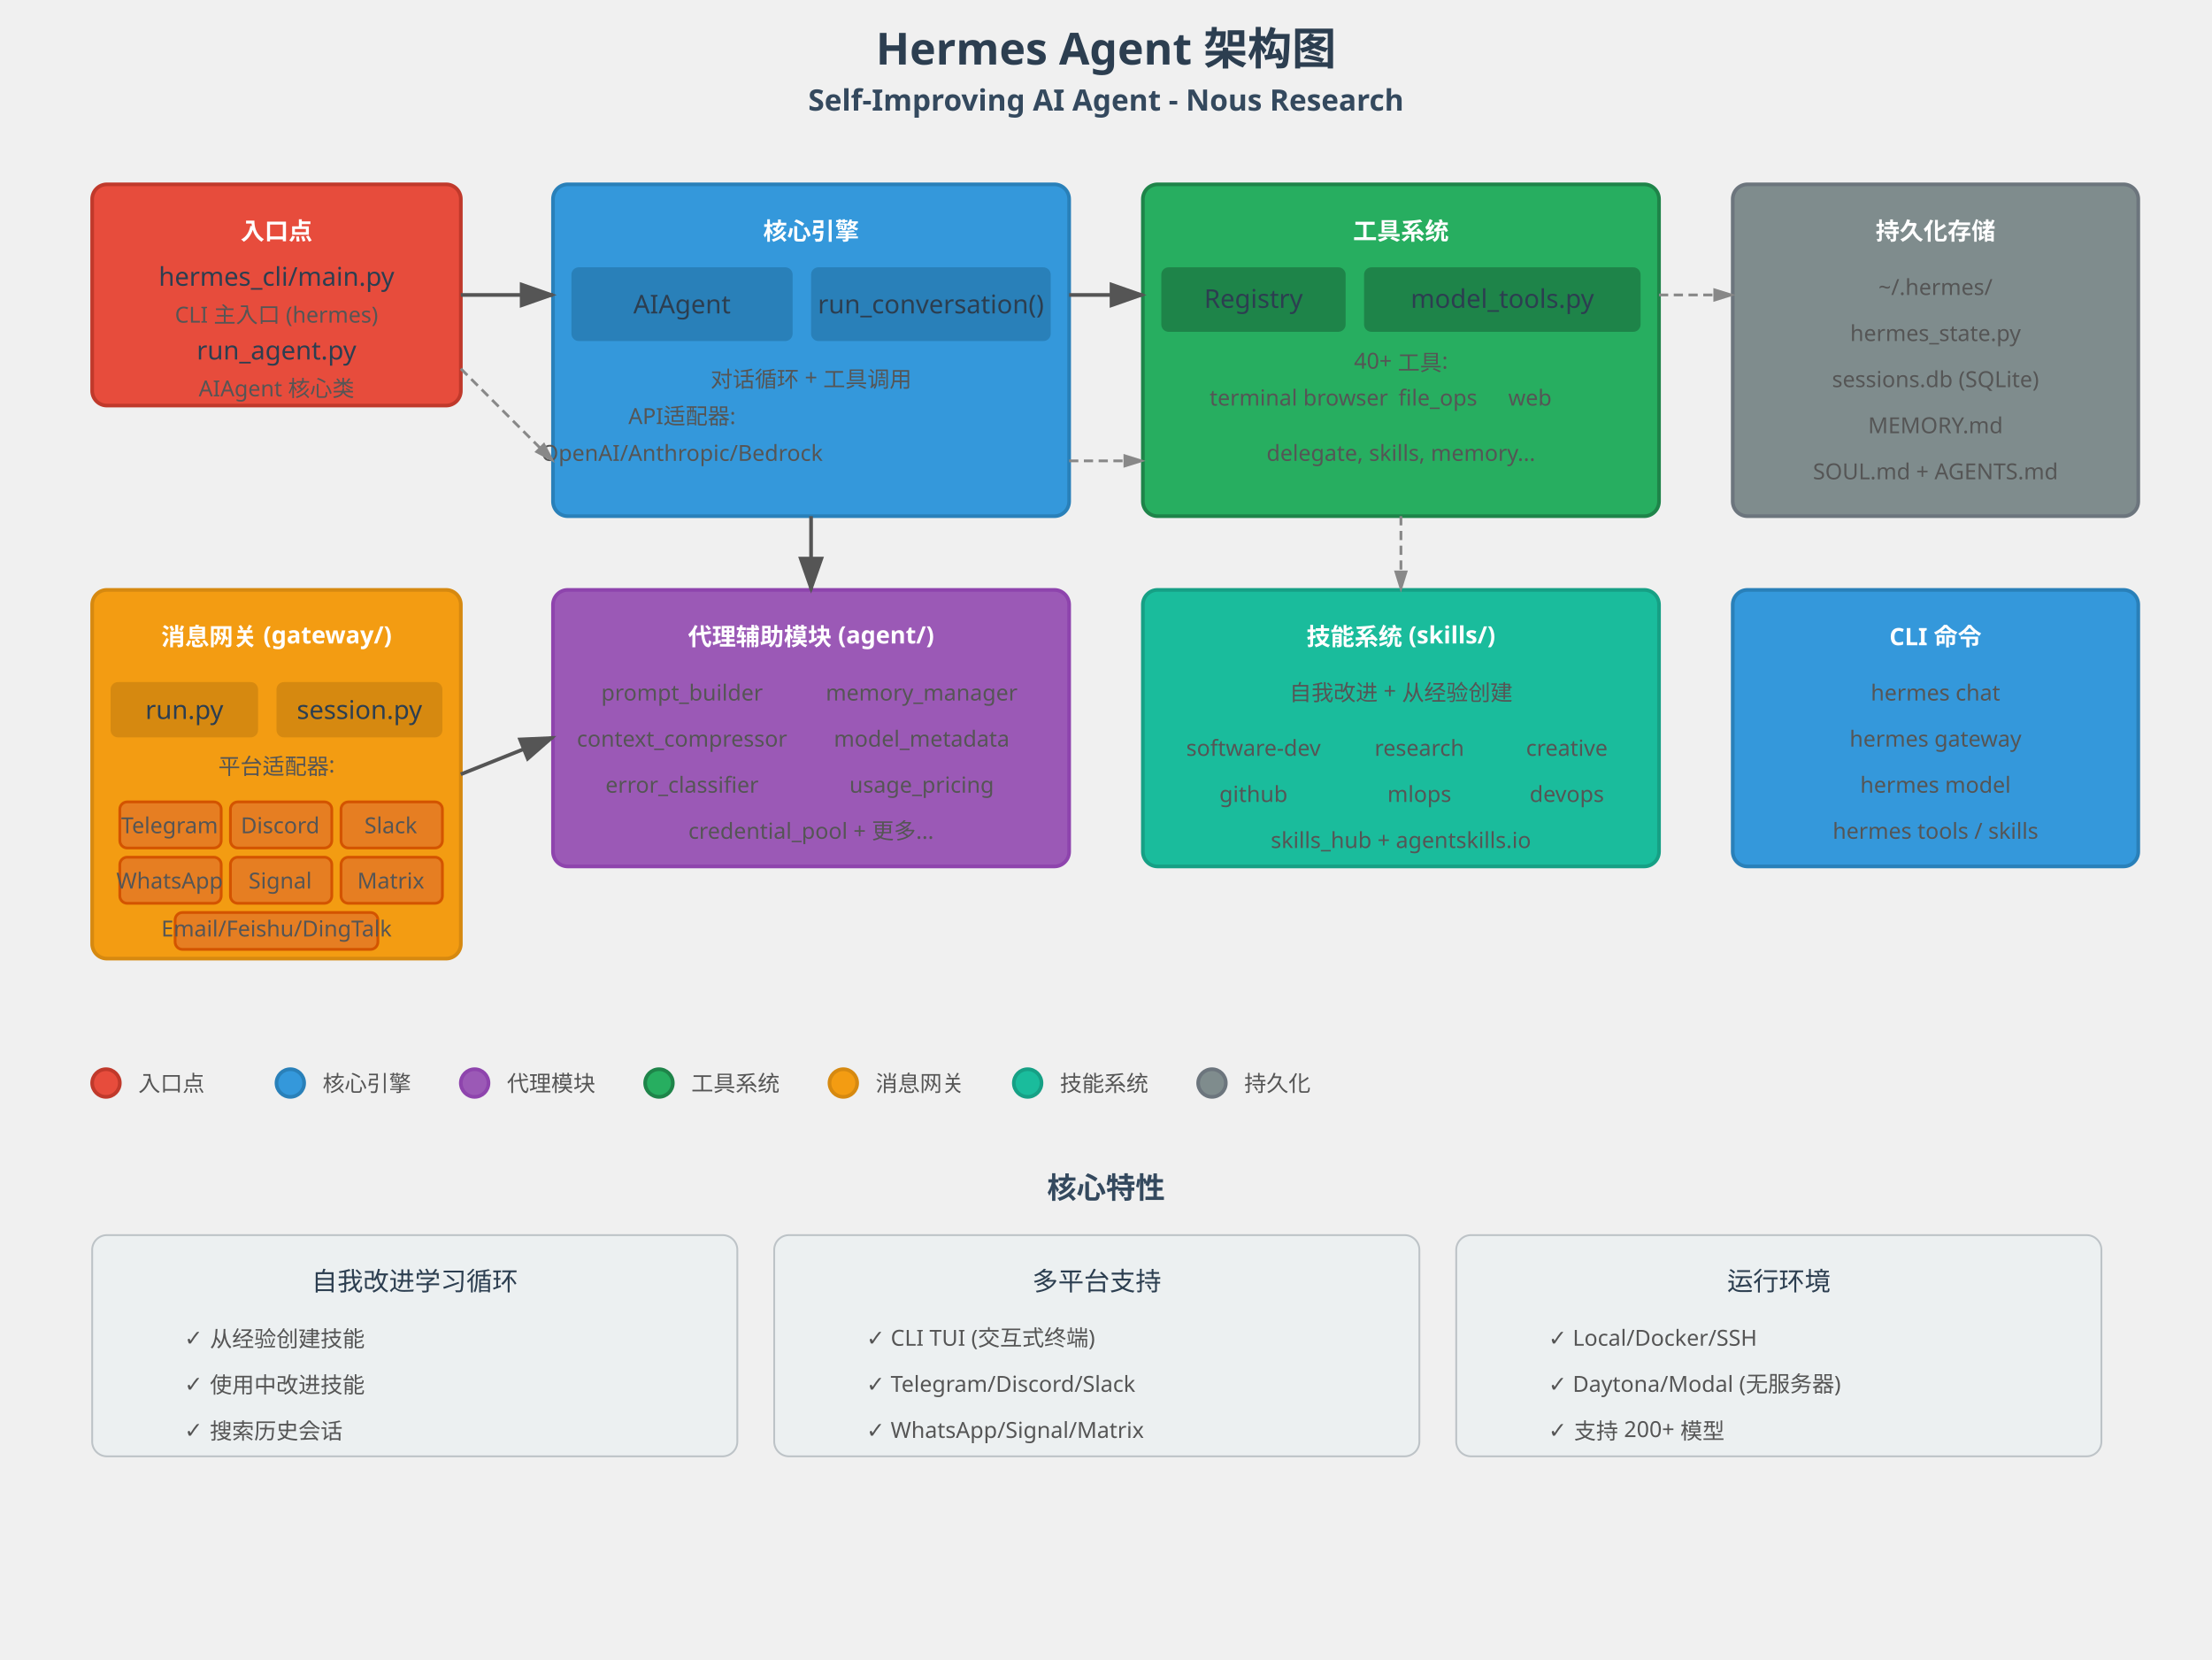
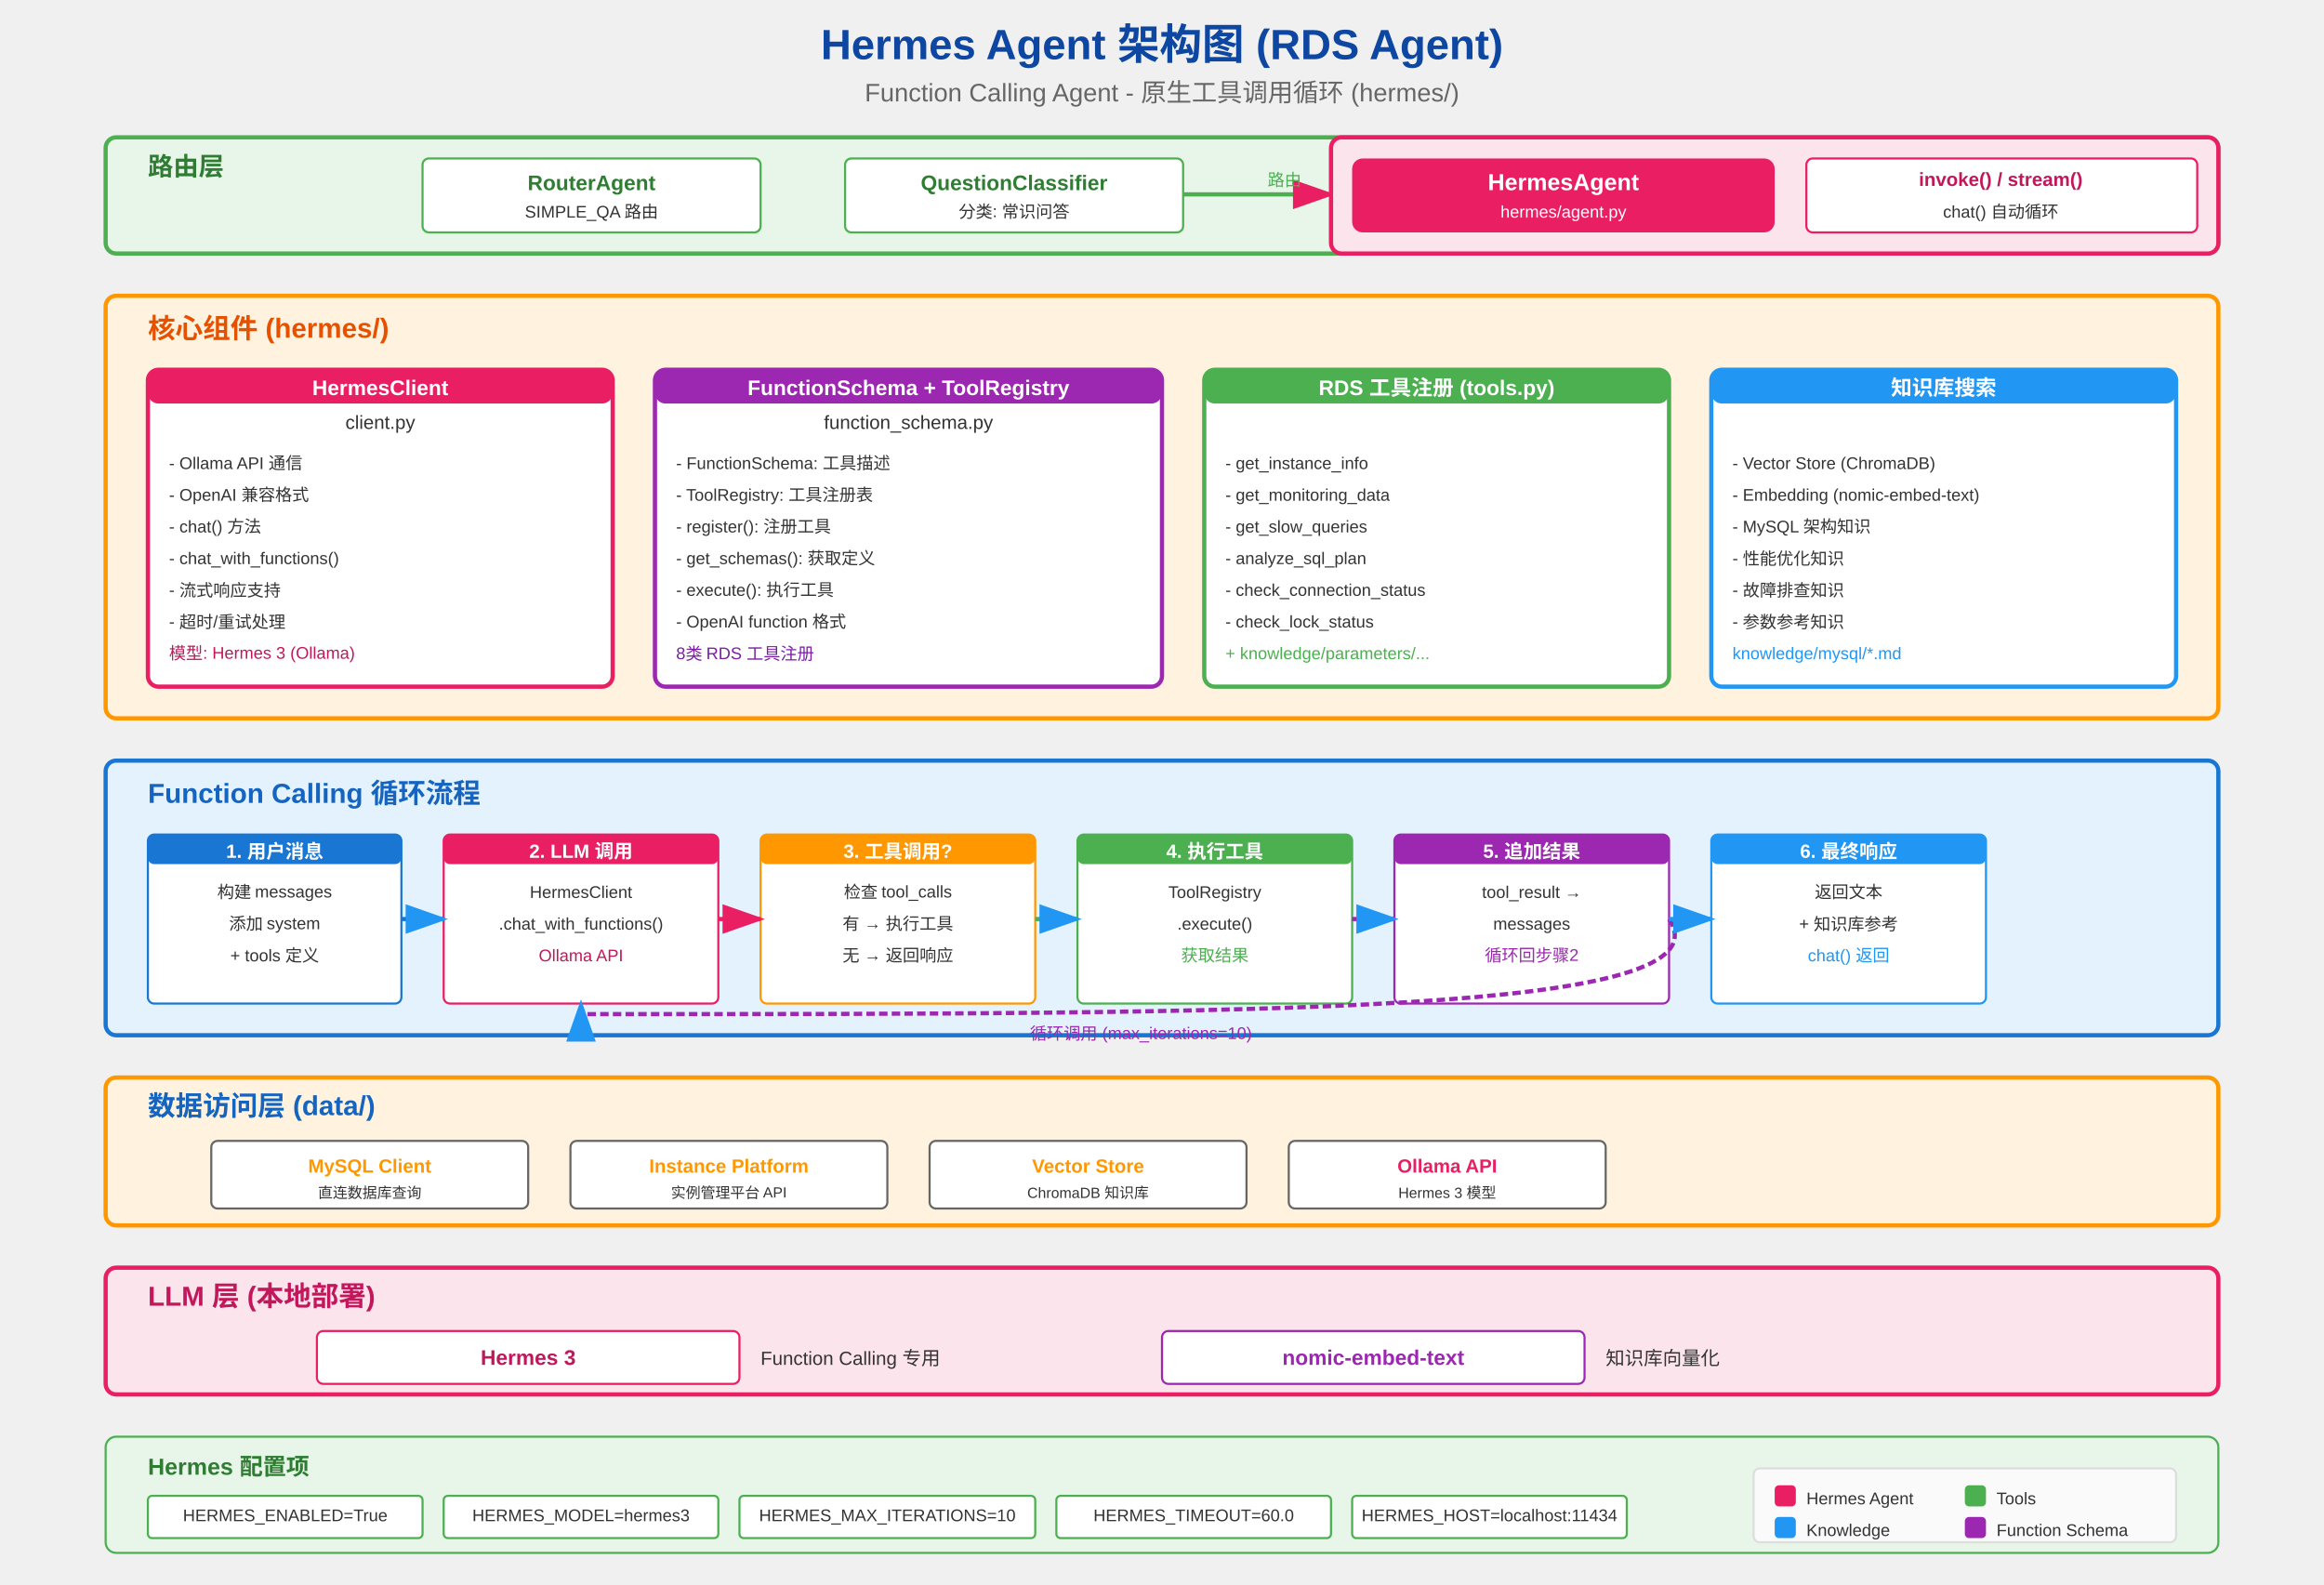
- <svg xmlns="http://www.w3.org/2000/svg" viewBox="0 0 1200 900" width="1200" height="900">
+ <svg xmlns="http://www.w3.org/2000/svg" width="1100" height="750">
  <defs>
-     <style>
-       .title { font: bold 24px sans-serif; fill: #2c3e50; }
-       .subtitle { font: bold 16px sans-serif; fill: #34495e; }
-       .label { font: 14px sans-serif; fill: #2c3e50; }
-       .small-label { font: 12px sans-serif; fill: #555; }
-       .module-label { font: bold 13px sans-serif; fill: #fff; }
-       .entry-box { fill: #e74c3c; stroke: #c0392b; stroke-width: 2; rx: 8; }
-       .core-box { fill: #3498db; stroke: #2980b9; stroke-width: 2; rx: 8; }
-       .agent-box { fill: #9b59b6; stroke: #8e44ad; stroke-width: 2; rx: 8; }
-       .tool-box { fill: #27ae60; stroke: #1e8449; stroke-width: 2; rx: 8; }
-       .gateway-box { fill: #f39c12; stroke: #d68910; stroke-width: 2; rx: 8; }
-       .skill-box { fill: #1abc9c; stroke: #16a085; stroke-width: 2; rx: 8; }
-       .storage-box { fill: #7f8c8d; stroke: #6c757d; stroke-width: 2; rx: 8; }
-       .arrow { stroke: #555; stroke-width: 2; fill: none; marker-end: url(#arrowhead); }
-       .dashed-arrow { stroke: #888; stroke-width: 1.5; fill: none; stroke-dasharray: 5,3; marker-end: url(#arrowhead-light); }
-       .platform-box { fill: #e67e22; stroke: #d35400; stroke-width: 1.5; rx: 4; }
-     </style>
-     <marker id="arrowhead" markerWidth="10" markerHeight="7" refX="9" refY="3.5" orient="auto">
-       <polygon points="0 0, 10 3.5, 0 7" fill="#555" />
+     <marker id="arrowHermes" markerWidth="10" markerHeight="7" refX="9" refY="3.5" orient="auto">
+       <polygon points="0 0, 10 3.5, 0 7" fill="#E91E63" />
    </marker>
-     <marker id="arrowhead-light" markerWidth="8" markerHeight="5" refX="7" refY="2.5" orient="auto">
-       <polygon points="0 0, 8 2.5, 0 5" fill="#888" />
+     <marker id="arrowBlue" markerWidth="10" markerHeight="7" refX="9" refY="3.5" orient="auto">
+       <polygon points="0 0, 10 3.5, 0 7" fill="#2196F3" />
    </marker>
  </defs>
-   <text x="600" y="35" class="title" text-anchor="middle">Hermes Agent 架构图</text>
-   <text x="600" y="60" class="subtitle" text-anchor="middle">Self-Improving AI Agent - Nous Research</text>
-   <rect x="50" y="100" width="200" height="120" class="entry-box" />
-   <text x="150" y="130" class="module-label" text-anchor="middle">入口点</text>
-   <text x="150" y="155" class="label" text-anchor="middle">hermes_cli/main.py</text>
-   <text x="150" y="175" class="small-label" text-anchor="middle">CLI 主入口 (hermes)</text>
-   <text x="150" y="195" class="label" text-anchor="middle">run_agent.py</text>
-   <text x="150" y="215" class="small-label" text-anchor="middle">AIAgent 核心类</text>
-   <rect x="300" y="100" width="280" height="180" class="core-box" />
-   <text x="440" y="130" class="module-label" text-anchor="middle">核心引擎</text>
-   <rect x="310" y="145" width="120" height="40" fill="#2980b9" rx="4" />
-   <text x="370" y="170" class="label" text-anchor="middle" fill="#fff">AIAgent</text>
-   <rect x="440" y="145" width="130" height="40" fill="#2980b9" rx="4" />
-   <text x="505" y="170" class="label" text-anchor="middle" fill="#fff">run_conversation()</text>
-   <text x="440" y="210" class="small-label" text-anchor="middle">对话循环 + 工具调用</text>
-   <text x="370" y="230" class="small-label" text-anchor="middle">API适配器:</text>
-   <text x="370" y="250" class="small-label" text-anchor="middle">OpenAI/Anthropic/Bedrock</text>
-   <rect x="620" y="100" width="280" height="180" class="tool-box" />
-   <text x="760" y="130" class="module-label" text-anchor="middle">工具系统</text>
-   <rect x="630" y="145" width="100" height="35" fill="#1e8449" rx="4" />
-   <text x="680" y="167" class="label" text-anchor="middle" fill="#fff">Registry</text>
-   <rect x="740" y="145" width="150" height="35" fill="#1e8449" rx="4" />
-   <text x="815" y="167" class="label" text-anchor="middle" fill="#fff">model_tools.py</text>
-   <text x="760" y="200" class="small-label" text-anchor="middle">40+ 工具:</text>
-   <text x="680" y="220" class="small-label" text-anchor="middle">terminal</text>
-   <text x="730" y="220" class="small-label" text-anchor="middle">browser</text>
-   <text x="780" y="220" class="small-label" text-anchor="middle">file_ops</text>
-   <text x="830" y="220" class="small-label" text-anchor="middle">web</text>
-   <text x="760" y="250" class="small-label" text-anchor="middle">delegate, skills, memory...</text>
-   <rect x="300" y="320" width="280" height="150" class="agent-box" />
-   <text x="440" y="350" class="module-label" text-anchor="middle">代理辅助模块 (agent/)</text>
-   <text x="370" y="380" class="small-label" text-anchor="middle">prompt_builder</text>
-   <text x="500" y="380" class="small-label" text-anchor="middle">memory_manager</text>
-   <text x="370" y="405" class="small-label" text-anchor="middle">context_compressor</text>
-   <text x="500" y="405" class="small-label" text-anchor="middle">model_metadata</text>
-   <text x="370" y="430" class="small-label" text-anchor="middle">error_classifier</text>
-   <text x="500" y="430" class="small-label" text-anchor="middle">usage_pricing</text>
-   <text x="440" y="455" class="small-label" text-anchor="middle">credential_pool + 更多...</text>
-   <rect x="50" y="320" width="200" height="200" class="gateway-box" />
-   <text x="150" y="350" class="module-label" text-anchor="middle">消息网关 (gateway/)</text>
-   <rect x="60" y="370" width="80" height="30" fill="#d68910" rx="4" />
-   <text x="100" y="390" class="label" text-anchor="middle" fill="#fff">run.py</text>
-   <rect x="150" y="370" width="90" height="30" fill="#d68910" rx="4" />
-   <text x="195" y="390" class="label" text-anchor="middle" fill="#fff">session.py</text>
-   <text x="150" y="420" class="small-label" text-anchor="middle">平台适配器:</text>
-   <rect x="65" y="435" width="55" height="25" class="platform-box" />
-   <text x="92" y="452" class="small-label" text-anchor="middle" fill="#fff">Telegram</text>
-   <rect x="125" y="435" width="55" height="25" class="platform-box" />
-   <text x="152" y="452" class="small-label" text-anchor="middle" fill="#fff">Discord</text>
-   <rect x="185" y="435" width="55" height="25" class="platform-box" />
-   <text x="212" y="452" class="small-label" text-anchor="middle" fill="#fff">Slack</text>
-   <rect x="65" y="465" width="55" height="25" class="platform-box" />
-   <text x="92" y="482" class="small-label" text-anchor="middle" fill="#fff">WhatsApp</text>
-   <rect x="125" y="465" width="55" height="25" class="platform-box" />
-   <text x="152" y="482" class="small-label" text-anchor="middle" fill="#fff">Signal</text>
-   <rect x="185" y="465" width="55" height="25" class="platform-box" />
-   <text x="212" y="482" class="small-label" text-anchor="middle" fill="#fff">Matrix</text>
-   <rect x="95" y="495" width="110" height="20" class="platform-box" />
-   <text x="150" y="508" class="small-label" text-anchor="middle" fill="#fff">Email/Feishu/DingTalk</text>
-   <rect x="620" y="320" width="280" height="150" class="skill-box" />
-   <text x="760" y="350" class="module-label" text-anchor="middle">技能系统 (skills/)</text>
-   <text x="760" y="380" class="small-label" text-anchor="middle">自我改进 + 从经验创建</text>
-   <text x="680" y="410" class="small-label" text-anchor="middle">software-dev</text>
-   <text x="770" y="410" class="small-label" text-anchor="middle">research</text>
-   <text x="850" y="410" class="small-label" text-anchor="middle">creative</text>
-   <text x="680" y="435" class="small-label" text-anchor="middle">github</text>
-   <text x="770" y="435" class="small-label" text-anchor="middle">mlops</text>
-   <text x="850" y="435" class="small-label" text-anchor="middle">devops</text>
-   <text x="760" y="460" class="small-label" text-anchor="middle">skills_hub + agentskills.io</text>
-   <rect x="940" y="100" width="220" height="180" class="storage-box" />
-   <text x="1050" y="130" class="module-label" text-anchor="middle">持久化存储</text>
-   <text x="1050" y="160" class="small-label" text-anchor="middle">~/.hermes/</text>
-   <text x="1050" y="185" class="small-label" text-anchor="middle">hermes_state.py</text>
-   <text x="1050" y="210" class="small-label" text-anchor="middle">sessions.db (SQLite)</text>
-   <text x="1050" y="235" class="small-label" text-anchor="middle">MEMORY.md</text>
-   <text x="1050" y="260" class="small-label" text-anchor="middle">SOUL.md + AGENTS.md</text>
-   <rect x="940" y="320" width="220" height="150" class="core-box" />
-   <text x="1050" y="350" class="module-label" text-anchor="middle">CLI 命令</text>
-   <text x="1050" y="380" class="small-label" text-anchor="middle">hermes chat</text>
-   <text x="1050" y="405" class="small-label" text-anchor="middle">hermes gateway</text>
-   <text x="1050" y="430" class="small-label" text-anchor="middle">hermes model</text>
-   <text x="1050" y="455" class="small-label" text-anchor="middle">hermes tools / skills</text>
-   <path d="M 250 160 L 300 160" class="arrow" />
-   <path d="M 580 160 L 620 160" class="arrow" />
-   <path d="M 250 200 L 300 250" class="dashed-arrow" />
-   <path d="M 580 250 L 620 250" class="dashed-arrow" />
-   <path d="M 250 420 L 300 400" class="arrow" />
-   <path d="M 440 280 L 440 320" class="arrow" />
-   <path d="M 760 280 L 760 320" class="dashed-arrow" />
-   <path d="M 900 160 L 940 160" class="dashed-arrow" />
-   <rect x="50" y="580" width="15" height="15" class="entry-box" />
-   <text x="75" y="592" class="small-label">入口点</text>
-   <rect x="150" y="580" width="15" height="15" class="core-box" />
-   <text x="175" y="592" class="small-label">核心引擎</text>
-   <rect x="250" y="580" width="15" height="15" class="agent-box" />
-   <text x="275" y="592" class="small-label">代理模块</text>
-   <rect x="350" y="580" width="15" height="15" class="tool-box" />
-   <text x="375" y="592" class="small-label">工具系统</text>
-   <rect x="450" y="580" width="15" height="15" class="gateway-box" />
-   <text x="475" y="592" class="small-label">消息网关</text>
-   <rect x="550" y="580" width="15" height="15" class="skill-box" />
-   <text x="575" y="592" class="small-label">技能系统</text>
-   <rect x="650" y="580" width="15" height="15" class="storage-box" />
-   <text x="675" y="592" class="small-label">持久化</text>
-   <text x="600" y="650" class="subtitle" text-anchor="middle">核心特性</text>
-   <rect x="50" y="670" width="350" height="120" fill="#ecf0f1" stroke="#bdc3c7" rx="8" />
-   <text x="225" y="700" class="label" text-anchor="middle">自我改进学习循环</text>
-   <text x="100" y="730" class="small-label">✓ 从经验创建技能</text>
-   <text x="100" y="755" class="small-label">✓ 使用中改进技能</text>
-   <text x="100" y="780" class="small-label">✓ 搜索历史会话</text>
-   <rect x="420" y="670" width="350" height="120" fill="#ecf0f1" stroke="#bdc3c7" rx="8" />
-   <text x="595" y="700" class="label" text-anchor="middle">多平台支持</text>
-   <text x="470" y="730" class="small-label">✓ CLI TUI (交互式终端)</text>
-   <text x="470" y="755" class="small-label">✓ Telegram/Discord/Slack</text>
-   <text x="470" y="780" class="small-label">✓ WhatsApp/Signal/Matrix</text>
-   <rect x="790" y="670" width="350" height="120" fill="#ecf0f1" stroke="#bdc3c7" rx="8" />
-   <text x="965" y="700" class="label" text-anchor="middle">运行环境</text>
-   <text x="840" y="730" class="small-label">✓ Local/Docker/SSH</text>
-   <text x="840" y="755" class="small-label">✓ Daytona/Modal (无服务器)</text>
-   <text x="840" y="780" class="small-label">✓ 支持 200+ 模型</text>
+   <text x="550" y="28" text-anchor="middle" font-family="Arial" font-weight="bold" font-size="20" fill="#0D47A1">Hermes Agent 架构图 (RDS Agent)</text>
+   <text x="550" y="48" text-anchor="middle" font-family="Arial" font-size="12" fill="#666">Function Calling Agent - 原生工具调用循环 (hermes/)</text>
+   <rect x="50" y="65" width="1000" height="55" fill="#E8F5E9" stroke="#4CAF50" stroke-width="2" rx="5" />
+   <text x="70" y="83" font-family="Arial" font-weight="bold" font-size="12" fill="#2E7D32">路由层</text>
+   <rect x="200" y="75" width="160" height="35" fill="#fff" stroke="#4CAF50" stroke-width="1" rx="3" />
+   <text x="280" y="90" text-anchor="middle" font-family="Arial" font-weight="bold" font-size="10" fill="#2E7D32">RouterAgent</text>
+   <text x="280" y="103" text-anchor="middle" font-family="Arial" font-size="8" fill="#333">SIMPLE_QA 路由</text>
+   <rect x="400" y="75" width="160" height="35" fill="#fff" stroke="#4CAF50" stroke-width="1" rx="3" />
+   <text x="480" y="90" text-anchor="middle" font-family="Arial" font-weight="bold" font-size="10" fill="#2E7D32">QuestionClassifier</text>
+   <text x="480" y="103" text-anchor="middle" font-family="Arial" font-size="8" fill="#333">分类: 常识问答</text>
+   <line x1="560" y1="92" x2="630" y2="92" stroke="#4CAF50" stroke-width="2" marker-end="url(#arrowHermes)" />
+   <text x="600" y="88" font-family="Arial" font-size="8" fill="#4CAF50">路由</text>
+   <rect x="630" y="65" width="420" height="55" fill="#FCE4EC" stroke="#E91E63" stroke-width="2" rx="5" />
+   <rect x="640" y="75" width="200" height="35" fill="#E91E63" rx="5" />
+   <text x="740" y="90" text-anchor="middle" font-family="Arial" font-weight="bold" font-size="11" fill="#fff">HermesAgent</text>
+   <text x="740" y="103" text-anchor="middle" font-family="Arial" font-size="8" fill="#fff">hermes/agent.py</text>
+   <rect x="855" y="75" width="185" height="35" fill="#fff" stroke="#E91E63" stroke-width="1" rx="3" />
+   <text x="947" y="88" text-anchor="middle" font-family="Arial" font-weight="bold" font-size="9" fill="#C2185B">invoke() / stream()</text>
+   <text x="947" y="103" text-anchor="middle" font-family="Arial" font-size="8" fill="#333">chat() 自动循环</text>
+   <rect x="50" y="140" width="1000" height="200" fill="#FFF3E0" stroke="#FF9800" stroke-width="2" rx="5" />
+   <text x="70" y="160" font-family="Arial" font-weight="bold" font-size="13" fill="#E65100">核心组件 (hermes/)</text>
+   <rect x="70" y="175" width="220" height="150" fill="#fff" stroke="#E91E63" stroke-width="2" rx="5" />
+   <rect x="70" y="175" width="220" height="16" fill="#E91E63" rx="5" />
+   <text x="180" y="187" text-anchor="middle" font-family="Arial" font-weight="bold" font-size="10" fill="#fff">HermesClient</text>
+   <text x="180" y="203" text-anchor="middle" font-family="Arial" font-size="9" fill="#333">client.py</text>
+   <text x="80" y="222" font-family="Arial" font-size="8" fill="#333">- Ollama API 通信</text>
+   <text x="80" y="237" font-family="Arial" font-size="8" fill="#333">- OpenAI 兼容格式</text>
+   <text x="80" y="252" font-family="Arial" font-size="8" fill="#333">- chat() 方法</text>
+   <text x="80" y="267" font-family="Arial" font-size="8" fill="#333">- chat_with_functions()</text>
+   <text x="80" y="282" font-family="Arial" font-size="8" fill="#333">- 流式响应支持</text>
+   <text x="80" y="297" font-family="Arial" font-size="8" fill="#333">- 超时/重试处理</text>
+   <text x="80" y="312" font-family="Arial" font-size="8" fill="#C2185B">模型: Hermes 3 (Ollama)</text>
+   <rect x="310" y="175" width="240" height="150" fill="#fff" stroke="#9C27B0" stroke-width="2" rx="5" />
+   <rect x="310" y="175" width="240" height="16" fill="#9C27B0" rx="5" />
+   <text x="430" y="187" text-anchor="middle" font-family="Arial" font-weight="bold" font-size="10" fill="#fff">FunctionSchema + ToolRegistry</text>
+   <text x="430" y="203" text-anchor="middle" font-family="Arial" font-size="9" fill="#333">function_schema.py</text>
+   <text x="320" y="222" font-family="Arial" font-size="8" fill="#333">- FunctionSchema: 工具描述</text>
+   <text x="320" y="237" font-family="Arial" font-size="8" fill="#333">- ToolRegistry: 工具注册表</text>
+   <text x="320" y="252" font-family="Arial" font-size="8" fill="#333">- register(): 注册工具</text>
+   <text x="320" y="267" font-family="Arial" font-size="8" fill="#333">- get_schemas(): 获取定义</text>
+   <text x="320" y="282" font-family="Arial" font-size="8" fill="#333">- execute(): 执行工具</text>
+   <text x="320" y="297" font-family="Arial" font-size="8" fill="#333">- OpenAI function 格式</text>
+   <text x="320" y="312" font-family="Arial" font-size="8" fill="#7B1FA2">8类 RDS 工具注册</text>
+   <rect x="570" y="175" width="220" height="150" fill="#fff" stroke="#4CAF50" stroke-width="2" rx="5" />
+   <rect x="570" y="175" width="220" height="16" fill="#4CAF50" rx="5" />
+   <text x="680" y="187" text-anchor="middle" font-family="Arial" font-weight="bold" font-size="10" fill="#fff">RDS 工具注册 (tools.py)</text>
+   <text x="580" y="222" font-family="Arial" font-size="8" fill="#333">- get_instance_info</text>
+   <text x="580" y="237" font-family="Arial" font-size="8" fill="#333">- get_monitoring_data</text>
+   <text x="580" y="252" font-family="Arial" font-size="8" fill="#333">- get_slow_queries</text>
+   <text x="580" y="267" font-family="Arial" font-size="8" fill="#333">- analyze_sql_plan</text>
+   <text x="580" y="282" font-family="Arial" font-size="8" fill="#333">- check_connection_status</text>
+   <text x="580" y="297" font-family="Arial" font-size="8" fill="#333">- check_lock_status</text>
+   <text x="580" y="312" font-family="Arial" font-size="8" fill="#4CAF50">+ knowledge/parameters/...</text>
+   <rect x="810" y="175" width="220" height="150" fill="#fff" stroke="#2196F3" stroke-width="2" rx="5" />
+   <rect x="810" y="175" width="220" height="16" fill="#2196F3" rx="5" />
+   <text x="920" y="187" text-anchor="middle" font-family="Arial" font-weight="bold" font-size="10" fill="#fff">知识库搜索</text>
+   <text x="820" y="222" font-family="Arial" font-size="8" fill="#333">- Vector Store (ChromaDB)</text>
+   <text x="820" y="237" font-family="Arial" font-size="8" fill="#333">- Embedding (nomic-embed-text)</text>
+   <text x="820" y="252" font-family="Arial" font-size="8" fill="#333">- MySQL 架构知识</text>
+   <text x="820" y="267" font-family="Arial" font-size="8" fill="#333">- 性能优化知识</text>
+   <text x="820" y="282" font-family="Arial" font-size="8" fill="#333">- 故障排查知识</text>
+   <text x="820" y="297" font-family="Arial" font-size="8" fill="#333">- 参数参考知识</text>
+   <text x="820" y="312" font-family="Arial" font-size="8" fill="#2196F3">knowledge/mysql/*.md</text>
+   <rect x="50" y="360" width="1000" height="130" fill="#E3F2FD" stroke="#1976D2" stroke-width="2" rx="5" />
+   <text x="70" y="380" font-family="Arial" font-weight="bold" font-size="13" fill="#1565C0">Function Calling 循环流程</text>
+   <rect x="70" y="395" width="120" height="80" fill="#fff" stroke="#1976D2" stroke-width="1" rx="3" />
+   <rect x="70" y="395" width="120" height="14" fill="#1976D2" rx="3" />
+   <text x="130" y="406" text-anchor="middle" font-family="Arial" font-weight="bold" font-size="9" fill="#fff">1. 用户消息</text>
+   <text x="130" y="425" text-anchor="middle" font-family="Arial" font-size="8" fill="#333">构建 messages</text>
+   <text x="130" y="440" text-anchor="middle" font-family="Arial" font-size="8" fill="#333">添加 system</text>
+   <text x="130" y="455" text-anchor="middle" font-family="Arial" font-size="8" fill="#333">+ tools 定义</text>
+   <rect x="210" y="395" width="130" height="80" fill="#fff" stroke="#E91E63" stroke-width="1" rx="3" />
+   <rect x="210" y="395" width="130" height="14" fill="#E91E63" rx="3" />
+   <text x="275" y="406" text-anchor="middle" font-family="Arial" font-weight="bold" font-size="9" fill="#fff">2. LLM 调用</text>
+   <text x="275" y="425" text-anchor="middle" font-family="Arial" font-size="8" fill="#333">HermesClient</text>
+   <text x="275" y="440" text-anchor="middle" font-family="Arial" font-size="8" fill="#333">.chat_with_functions()</text>
+   <text x="275" y="455" text-anchor="middle" font-family="Arial" font-size="8" fill="#C2185B">Ollama API</text>
+   <rect x="360" y="395" width="130" height="80" fill="#fff" stroke="#FF9800" stroke-width="1" rx="3" />
+   <rect x="360" y="395" width="130" height="14" fill="#FF9800" rx="3" />
+   <text x="425" y="406" text-anchor="middle" font-family="Arial" font-weight="bold" font-size="9" fill="#fff">3. 工具调用?</text>
+   <text x="425" y="425" text-anchor="middle" font-family="Arial" font-size="8" fill="#333">检查 tool_calls</text>
+   <text x="425" y="440" text-anchor="middle" font-family="Arial" font-size="8" fill="#333">有 → 执行工具</text>
+   <text x="425" y="455" text-anchor="middle" font-family="Arial" font-size="8" fill="#333">无 → 返回响应</text>
+   <rect x="510" y="395" width="130" height="80" fill="#fff" stroke="#4CAF50" stroke-width="1" rx="3" />
+   <rect x="510" y="395" width="130" height="14" fill="#4CAF50" rx="3" />
+   <text x="575" y="406" text-anchor="middle" font-family="Arial" font-weight="bold" font-size="9" fill="#fff">4. 执行工具</text>
+   <text x="575" y="425" text-anchor="middle" font-family="Arial" font-size="8" fill="#333">ToolRegistry</text>
+   <text x="575" y="440" text-anchor="middle" font-family="Arial" font-size="8" fill="#333">.execute()</text>
+   <text x="575" y="455" text-anchor="middle" font-family="Arial" font-size="8" fill="#4CAF50">获取结果</text>
+   <rect x="660" y="395" width="130" height="80" fill="#fff" stroke="#9C27B0" stroke-width="1" rx="3" />
+   <rect x="660" y="395" width="130" height="14" fill="#9C27B0" rx="3" />
+   <text x="725" y="406" text-anchor="middle" font-family="Arial" font-weight="bold" font-size="9" fill="#fff">5. 追加结果</text>
+   <text x="725" y="425" text-anchor="middle" font-family="Arial" font-size="8" fill="#333">tool_result →</text>
+   <text x="725" y="440" text-anchor="middle" font-family="Arial" font-size="8" fill="#333">messages</text>
+   <text x="725" y="455" text-anchor="middle" font-family="Arial" font-size="8" fill="#9C27B0">循环回步骤2</text>
+   <rect x="810" y="395" width="130" height="80" fill="#fff" stroke="#2196F3" stroke-width="1" rx="3" />
+   <rect x="810" y="395" width="130" height="14" fill="#2196F3" rx="3" />
+   <text x="875" y="406" text-anchor="middle" font-family="Arial" font-weight="bold" font-size="9" fill="#fff">6. 最终响应</text>
+   <text x="875" y="425" text-anchor="middle" font-family="Arial" font-size="8" fill="#333">返回文本</text>
+   <text x="875" y="440" text-anchor="middle" font-family="Arial" font-size="8" fill="#333">+ 知识库参考</text>
+   <text x="875" y="455" text-anchor="middle" font-family="Arial" font-size="8" fill="#2196F3">chat() 返回</text>
+   <path d="M 790 435 C 820 480, 600 480, 275 480 L 275 475" fill="none" stroke="#9C27B0" stroke-width="2" stroke-dasharray="4,2" marker-end="url(#arrowBlue)" />
+   <text x="540" y="492" text-anchor="middle" font-family="Arial" font-size="8" fill="#9C27B0">循环调用 (max_iterations=10)</text>
+   <line x1="190" y1="435" x2="210" y2="435" stroke="#1976D2" stroke-width="2" marker-end="url(#arrowBlue)" />
+   <line x1="340" y1="435" x2="360" y2="435" stroke="#E91E63" stroke-width="2" marker-end="url(#arrowHermes)" />
+   <line x1="490" y1="435" x2="510" y2="435" stroke="#4CAF50" stroke-width="2" marker-end="url(#arrowBlue)" />
+   <line x1="640" y1="435" x2="660" y2="435" stroke="#9C27B0" stroke-width="2" marker-end="url(#arrowBlue)" />
+   <line x1="790" y1="435" x2="810" y2="435" stroke="#2196F3" stroke-width="2" marker-end="url(#arrowBlue)" />
+   <rect x="50" y="510" width="1000" height="70" fill="#fff3e0" stroke="#FF9800" stroke-width="2" rx="5" />
+   <text x="70" y="528" font-family="Arial" font-weight="bold" font-size="13" fill="#1565C0">数据访问层 (data/)</text>
+   <rect x="100" y="540" width="150" height="32" fill="#fff" stroke="#666" stroke-width="1" rx="3" />
+   <text x="175" y="555" text-anchor="middle" font-family="Arial" font-weight="bold" font-size="9" fill="#FF9800">MySQL Client</text>
+   <text x="175" y="567" text-anchor="middle" font-family="Arial" font-size="7" fill="#333">直连数据库查询</text>
+   <rect x="270" y="540" width="150" height="32" fill="#fff" stroke="#666" stroke-width="1" rx="3" />
+   <text x="345" y="555" text-anchor="middle" font-family="Arial" font-weight="bold" font-size="9" fill="#FF9800">Instance Platform</text>
+   <text x="345" y="567" text-anchor="middle" font-family="Arial" font-size="7" fill="#333">实例管理平台 API</text>
+   <rect x="440" y="540" width="150" height="32" fill="#fff" stroke="#666" stroke-width="1" rx="3" />
+   <text x="515" y="555" text-anchor="middle" font-family="Arial" font-weight="bold" font-size="9" fill="#FF9800">Vector Store</text>
+   <text x="515" y="567" text-anchor="middle" font-family="Arial" font-size="7" fill="#333">ChromaDB 知识库</text>
+   <rect x="610" y="540" width="150" height="32" fill="#fff" stroke="#666" stroke-width="1" rx="3" />
+   <text x="685" y="555" text-anchor="middle" font-family="Arial" font-weight="bold" font-size="9" fill="#E91E63">Ollama API</text>
+   <text x="685" y="567" text-anchor="middle" font-family="Arial" font-size="7" fill="#333">Hermes 3 模型</text>
+   <rect x="50" y="600" width="1000" height="60" fill="#fce4ec" stroke="#E91E63" stroke-width="2" rx="5" />
+   <text x="70" y="618" font-family="Arial" font-weight="bold" font-size="13" fill="#C2185B">LLM 层 (本地部署)</text>
+   <rect x="150" y="630" width="200" height="25" fill="#fff" stroke="#E91E63" stroke-width="1" rx="3" />
+   <text x="250" y="646" text-anchor="middle" font-family="Arial" font-weight="bold" font-size="10" fill="#C2185B">Hermes 3</text>
+   <text x="360" y="646" font-family="Arial" font-size="9" fill="#333">Function Calling 专用</text>
+   <rect x="550" y="630" width="200" height="25" fill="#fff" stroke="#9C27B0" stroke-width="1" rx="3" />
+   <text x="650" y="646" text-anchor="middle" font-family="Arial" font-weight="bold" font-size="10" fill="#9C27B0">nomic-embed-text</text>
+   <text x="760" y="646" font-family="Arial" font-size="9" fill="#333">知识库向量化</text>
+   <rect x="50" y="680" width="1000" height="55" fill="#E8F5E9" stroke="#4CAF50" stroke-width="1" rx="5" />
+   <text x="70" y="698" font-family="Arial" font-weight="bold" font-size="11" fill="#2E7D32">Hermes 配置项</text>
+   <rect x="70" y="708" width="130" height="20" fill="#fff" stroke="#4CAF50" stroke-width="1" rx="2" />
+   <text x="135" y="720" text-anchor="middle" font-family="Arial" font-size="8" fill="#333">HERMES_ENABLED=True</text>
+   <rect x="210" y="708" width="130" height="20" fill="#fff" stroke="#4CAF50" stroke-width="1" rx="2" />
+   <text x="275" y="720" text-anchor="middle" font-family="Arial" font-size="8" fill="#333">HERMES_MODEL=hermes3</text>
+   <rect x="350" y="708" width="140" height="20" fill="#fff" stroke="#4CAF50" stroke-width="1" rx="2" />
+   <text x="420" y="720" text-anchor="middle" font-family="Arial" font-size="8" fill="#333">HERMES_MAX_ITERATIONS=10</text>
+   <rect x="500" y="708" width="130" height="20" fill="#fff" stroke="#4CAF50" stroke-width="1" rx="2" />
+   <text x="565" y="720" text-anchor="middle" font-family="Arial" font-size="8" fill="#333">HERMES_TIMEOUT=60.0</text>
+   <rect x="640" y="708" width="130" height="20" fill="#fff" stroke="#4CAF50" stroke-width="1" rx="2" />
+   <text x="705" y="720" text-anchor="middle" font-family="Arial" font-size="8" fill="#333">HERMES_HOST=localhost:11434</text>
+   <rect x="830" y="695" width="200" height="35" fill="#fafafa" stroke="#ddd" stroke-width="1" rx="3" />
+   <rect x="840" y="703" width="10" height="10" fill="#E91E63" rx="2" />
+   <text x="855" y="712" font-family="Arial" font-size="8" fill="#333">Hermes Agent</text>
+   <rect x="930" y="703" width="10" height="10" fill="#4CAF50" rx="2" />
+   <text x="945" y="712" font-family="Arial" font-size="8" fill="#333">Tools</text>
+   <rect x="840" y="718" width="10" height="10" fill="#2196F3" rx="2" />
+   <text x="855" y="727" font-family="Arial" font-size="8" fill="#333">Knowledge</text>
+   <rect x="930" y="718" width="10" height="10" fill="#9C27B0" rx="2" />
+   <text x="945" y="727" font-family="Arial" font-size="8" fill="#333">Function Schema</text>
</svg>
